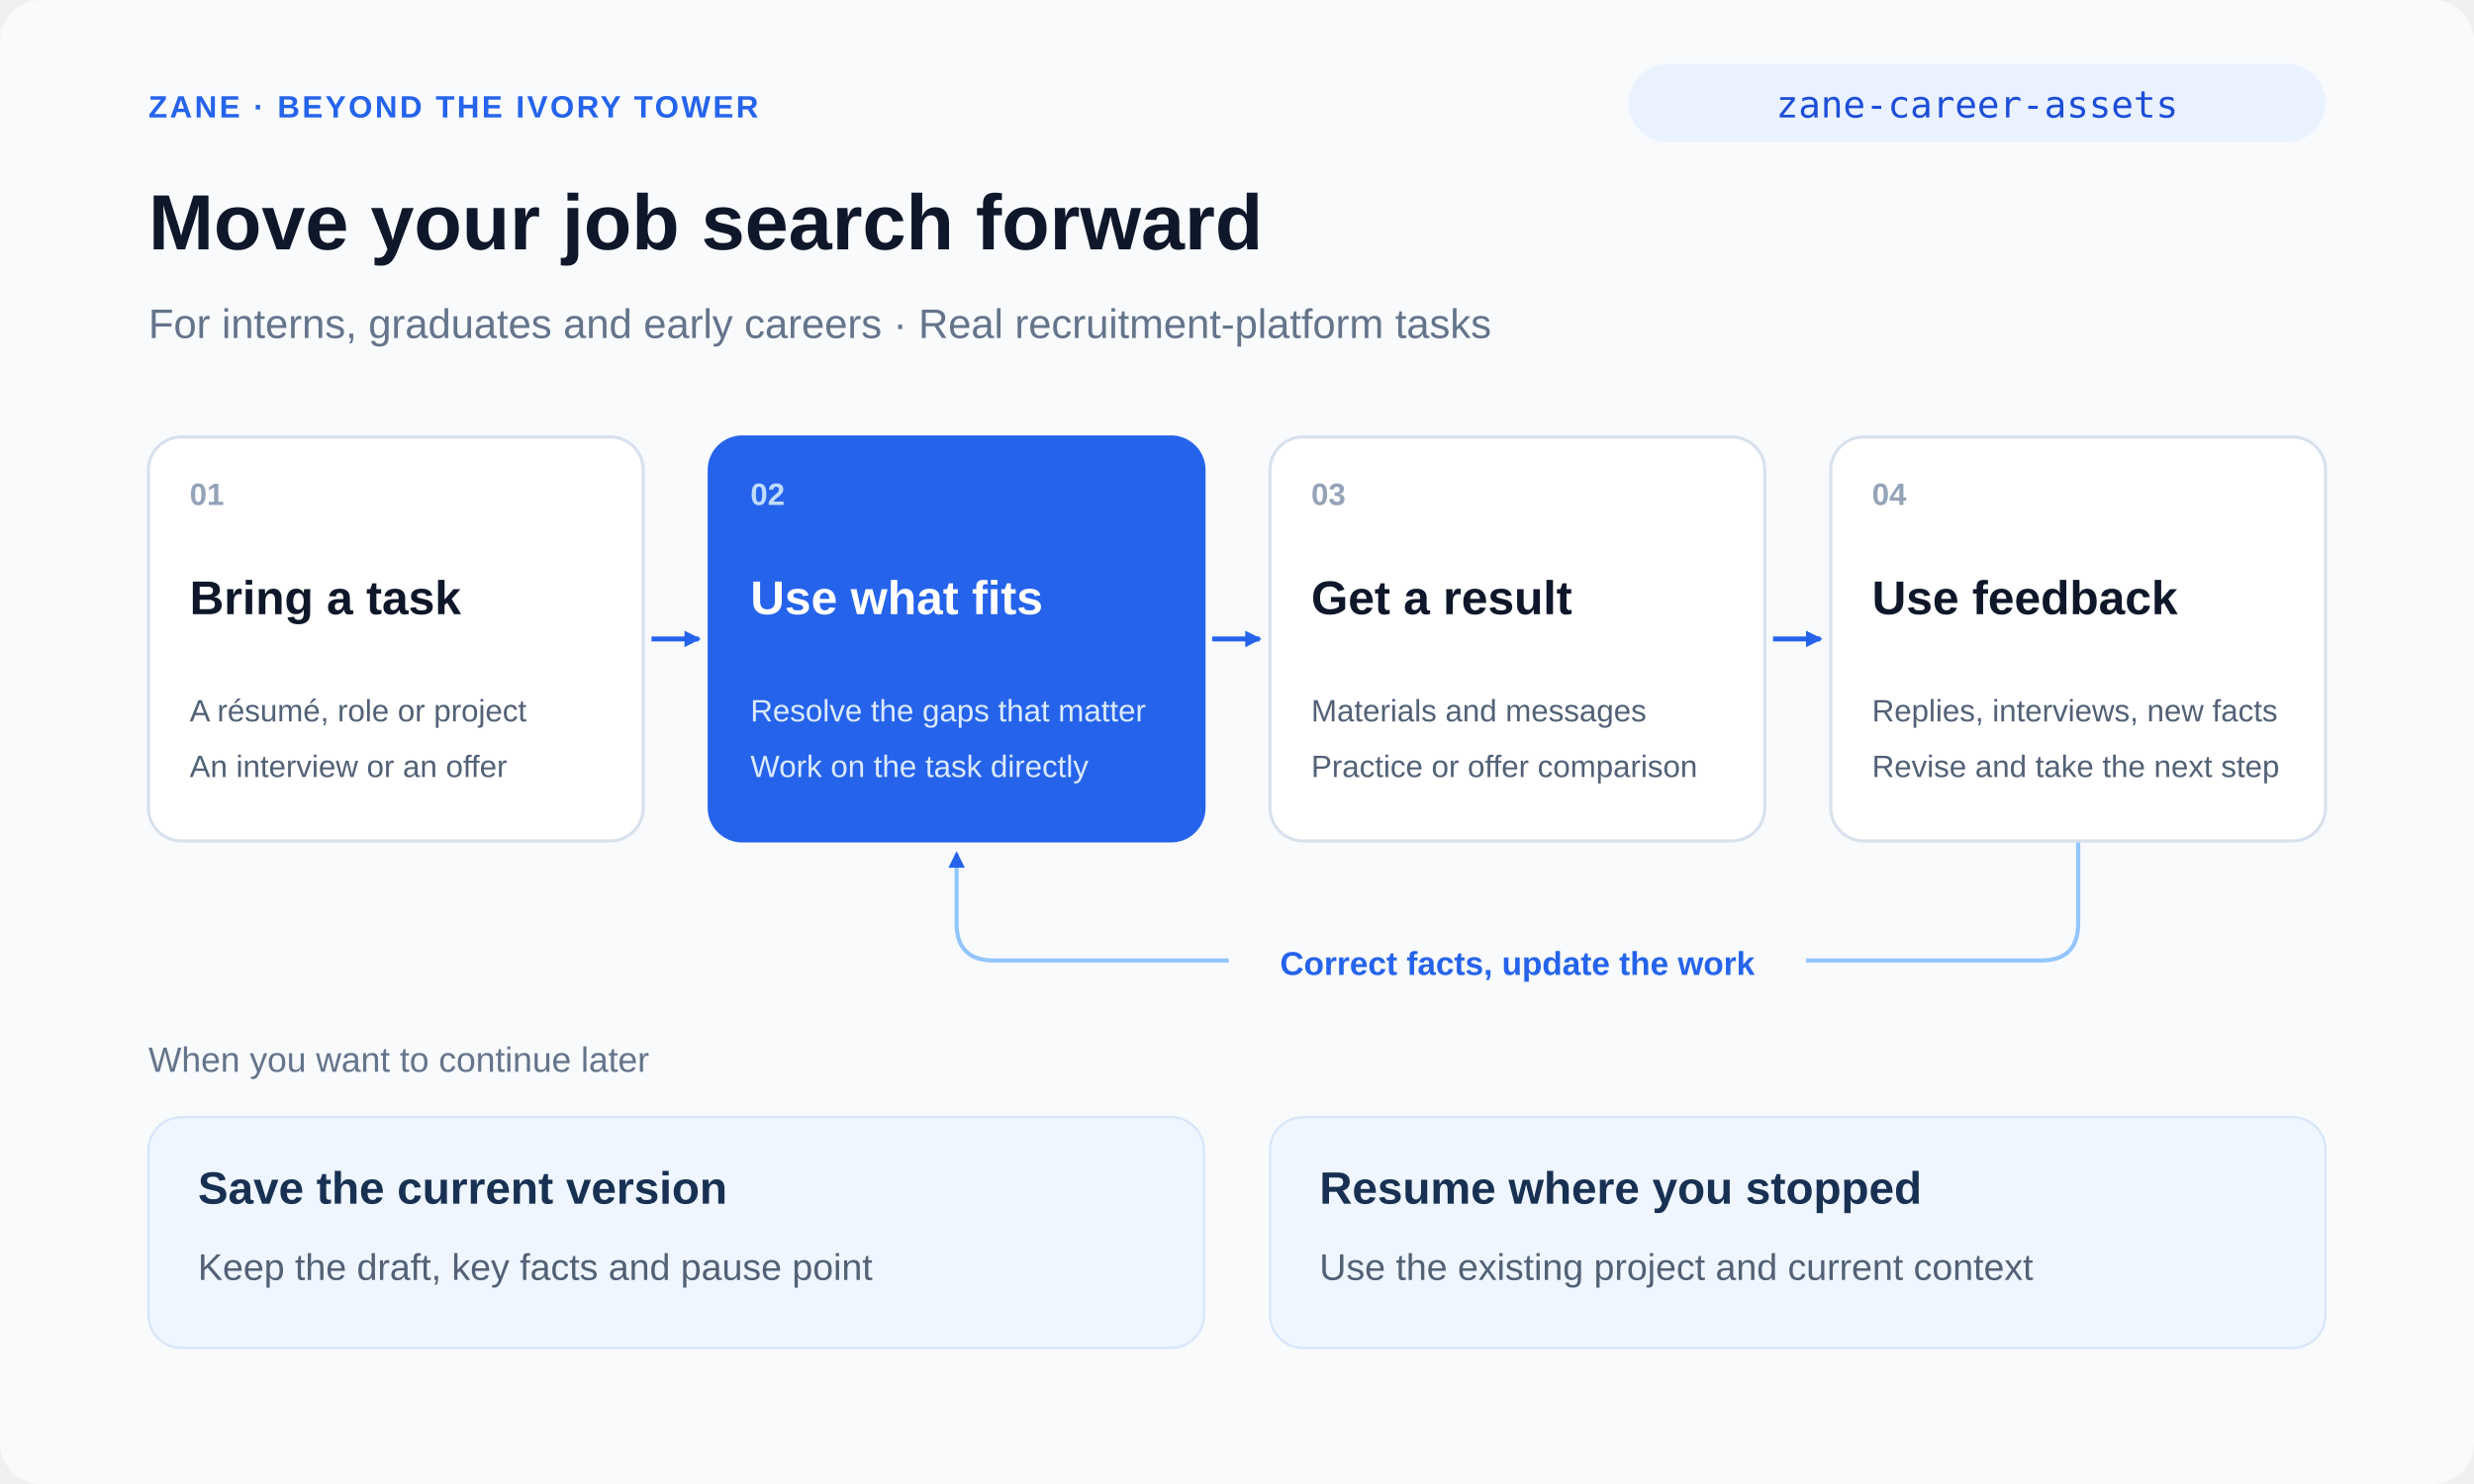
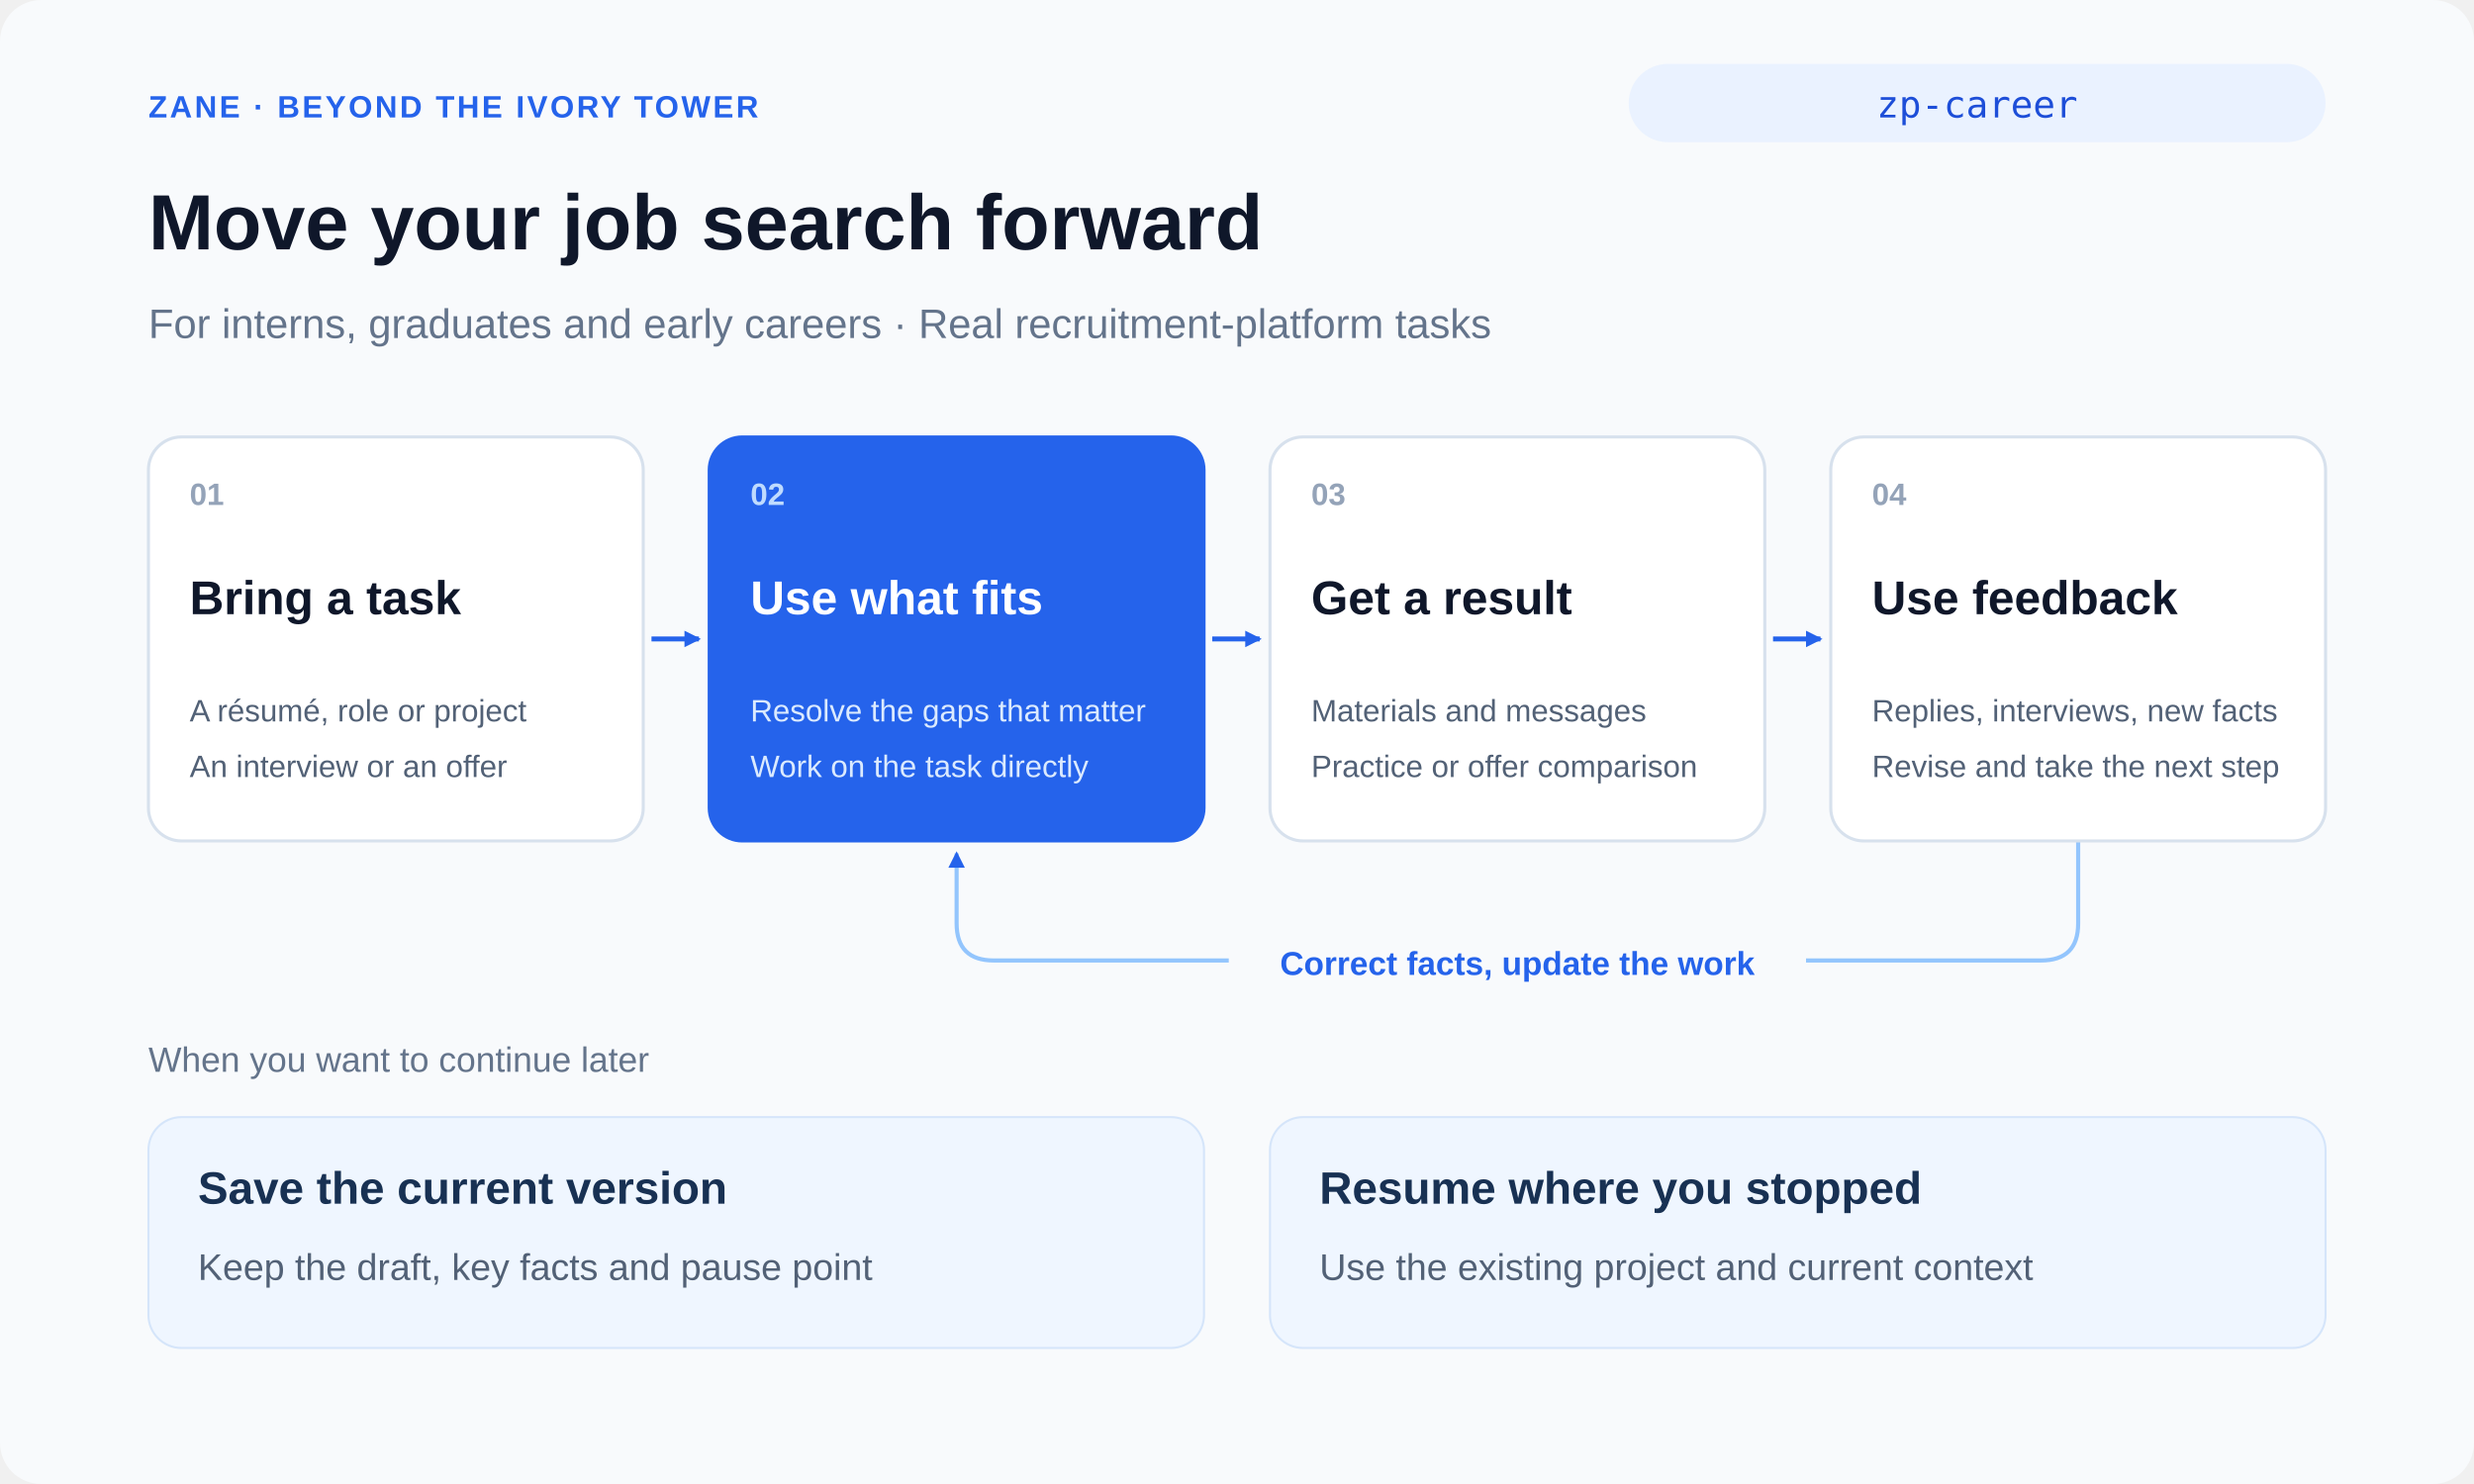
<svg xmlns="http://www.w3.org/2000/svg" viewBox="0 0 1200 720" role="img" aria-labelledby="title desc">
  <defs>
    <style>text{font-family:-apple-system,BlinkMacSystemFont,"Segoe UI","PingFang SC","Hiragino Sans GB","Microsoft YaHei",Arial,sans-serif}
.brand{font-size:15px;font-weight:700;letter-spacing:1.2px;fill:#2563eb}.entry{font-family:"SFMono-Regular",Consolas,monospace;font-size:18px;fill:#1d4ed8}
.title{font-size:38px;font-weight:700;fill:#0f172a}.subtitle{font-size:20px;fill:#64748b}
.index{font-size:15px;font-weight:600;fill:#94a3b8}.label{font-size:23px;font-weight:700;fill:#0f172a}.body{font-size:15px;fill:#526176}
.strong .index{fill:#bfdbfe}.strong .label{fill:#fff}.strong .body{fill:#dbeafe}
.loop{font-size:16px;font-weight:600;fill:#2563eb}.section{font-size:17px;fill:#64748b}.bottom-label{font-size:22px;font-weight:700;fill:#183153}.bottom-body{font-size:18px;fill:#526176}
</style>
    <marker id="arrow" markerWidth="8" markerHeight="8" refX="7" refY="4" orient="auto" markerUnits="userSpaceOnUse">
      <path d="M0 0 8 4 0 8Z" fill="#2563eb" />
    </marker>
  </defs>
  <rect width="1200" height="720" rx="20" fill="#f8fafc" />
  <path d="M316 310H339" stroke="#2563eb" stroke-width="2.4" fill="none" marker-end="url(#arrow)" />
  <path d="M588 310H611" stroke="#2563eb" stroke-width="2.4" fill="none" marker-end="url(#arrow)" />
  <path d="M860 310H883" stroke="#2563eb" stroke-width="2.4" fill="none" marker-end="url(#arrow)" />
  <path d="M1008 408V448Q1008 466 990 466H482Q464 466 464 448V414" fill="none" stroke="#93c5fd" stroke-width="2" marker-end="url(#arrow)" />
  <g class="stage">
    <rect x="72" y="212" width="240" height="196" rx="16" fill="#fff" stroke="#d7e1ed" stroke-width="1.5" />
    <text x="92" y="245" class="index">01</text>
    <text x="92" y="298" class="label">Bring a task</text>
    <text x="92" y="350" class="body">A résumé, role or project</text>
    <text x="92" y="377" class="body">An interview or an offer</text>
  </g>
  <g class="strong">
    <rect x="344" y="212" width="240" height="196" rx="16" fill="#2563eb" stroke="#2563eb" stroke-width="1.5" />
    <text x="364" y="245" class="index">02</text>
    <text x="364" y="298" class="label">Use what fits</text>
    <text x="364" y="350" class="body">Resolve the gaps that matter</text>
    <text x="364" y="377" class="body">Work on the task directly</text>
  </g>
  <g class="stage">
    <rect x="616" y="212" width="240" height="196" rx="16" fill="#fff" stroke="#d7e1ed" stroke-width="1.5" />
    <text x="636" y="245" class="index">03</text>
    <text x="636" y="298" class="label">Get a result</text>
    <text x="636" y="350" class="body">Materials and messages</text>
    <text x="636" y="377" class="body">Practice or offer comparison</text>
  </g>
  <g class="stage">
    <rect x="888" y="212" width="240" height="196" rx="16" fill="#fff" stroke="#d7e1ed" stroke-width="1.5" />
    <text x="908" y="245" class="index">04</text>
    <text x="908" y="298" class="label">Use feedback</text>
    <text x="908" y="350" class="body">Replies, interviews, new facts</text>
    <text x="908" y="377" class="body">Revise and take the next step</text>
  </g>
  <rect x="596" y="451" width="280" height="30" rx="10" fill="#f8fafc" />
  <text x="736" y="473" class="loop" text-anchor="middle">Correct facts, update the work</text>
  <text x="72" y="520" class="section">When you want to continue later</text>
  <rect x="72" y="542" width="512" height="112" rx="16" fill="#eff6ff" stroke="#d5e5fa" />
  <text x="96" y="584" class="bottom-label">Save the current version</text>
  <text x="96" y="621" class="bottom-body">Keep the draft, key facts and pause point</text>
  <rect x="616" y="542" width="512" height="112" rx="16" fill="#eff6ff" stroke="#d5e5fa" />
  <text x="640" y="584" class="bottom-label">Resume where you stopped</text>
  <text x="640" y="621" class="bottom-body">Use the existing project and current context</text>
  <text x="72" y="57" class="brand">ZANE · BEYOND THE IVORY TOWER</text>
  <rect x="790" y="31" width="338" height="38" rx="19" fill="#eaf2ff" />
-   <text x="959" y="57" class="entry" text-anchor="middle">zane-career-assets</text>
+   <text x="959" y="57" class="entry" text-anchor="middle">zp-career</text>
  <text x="72" y="121" class="title">Move your job search forward</text>
  <text x="72" y="164" class="subtitle">For interns, graduates and early careers · Real recruitment-platform tasks</text>
</svg>
